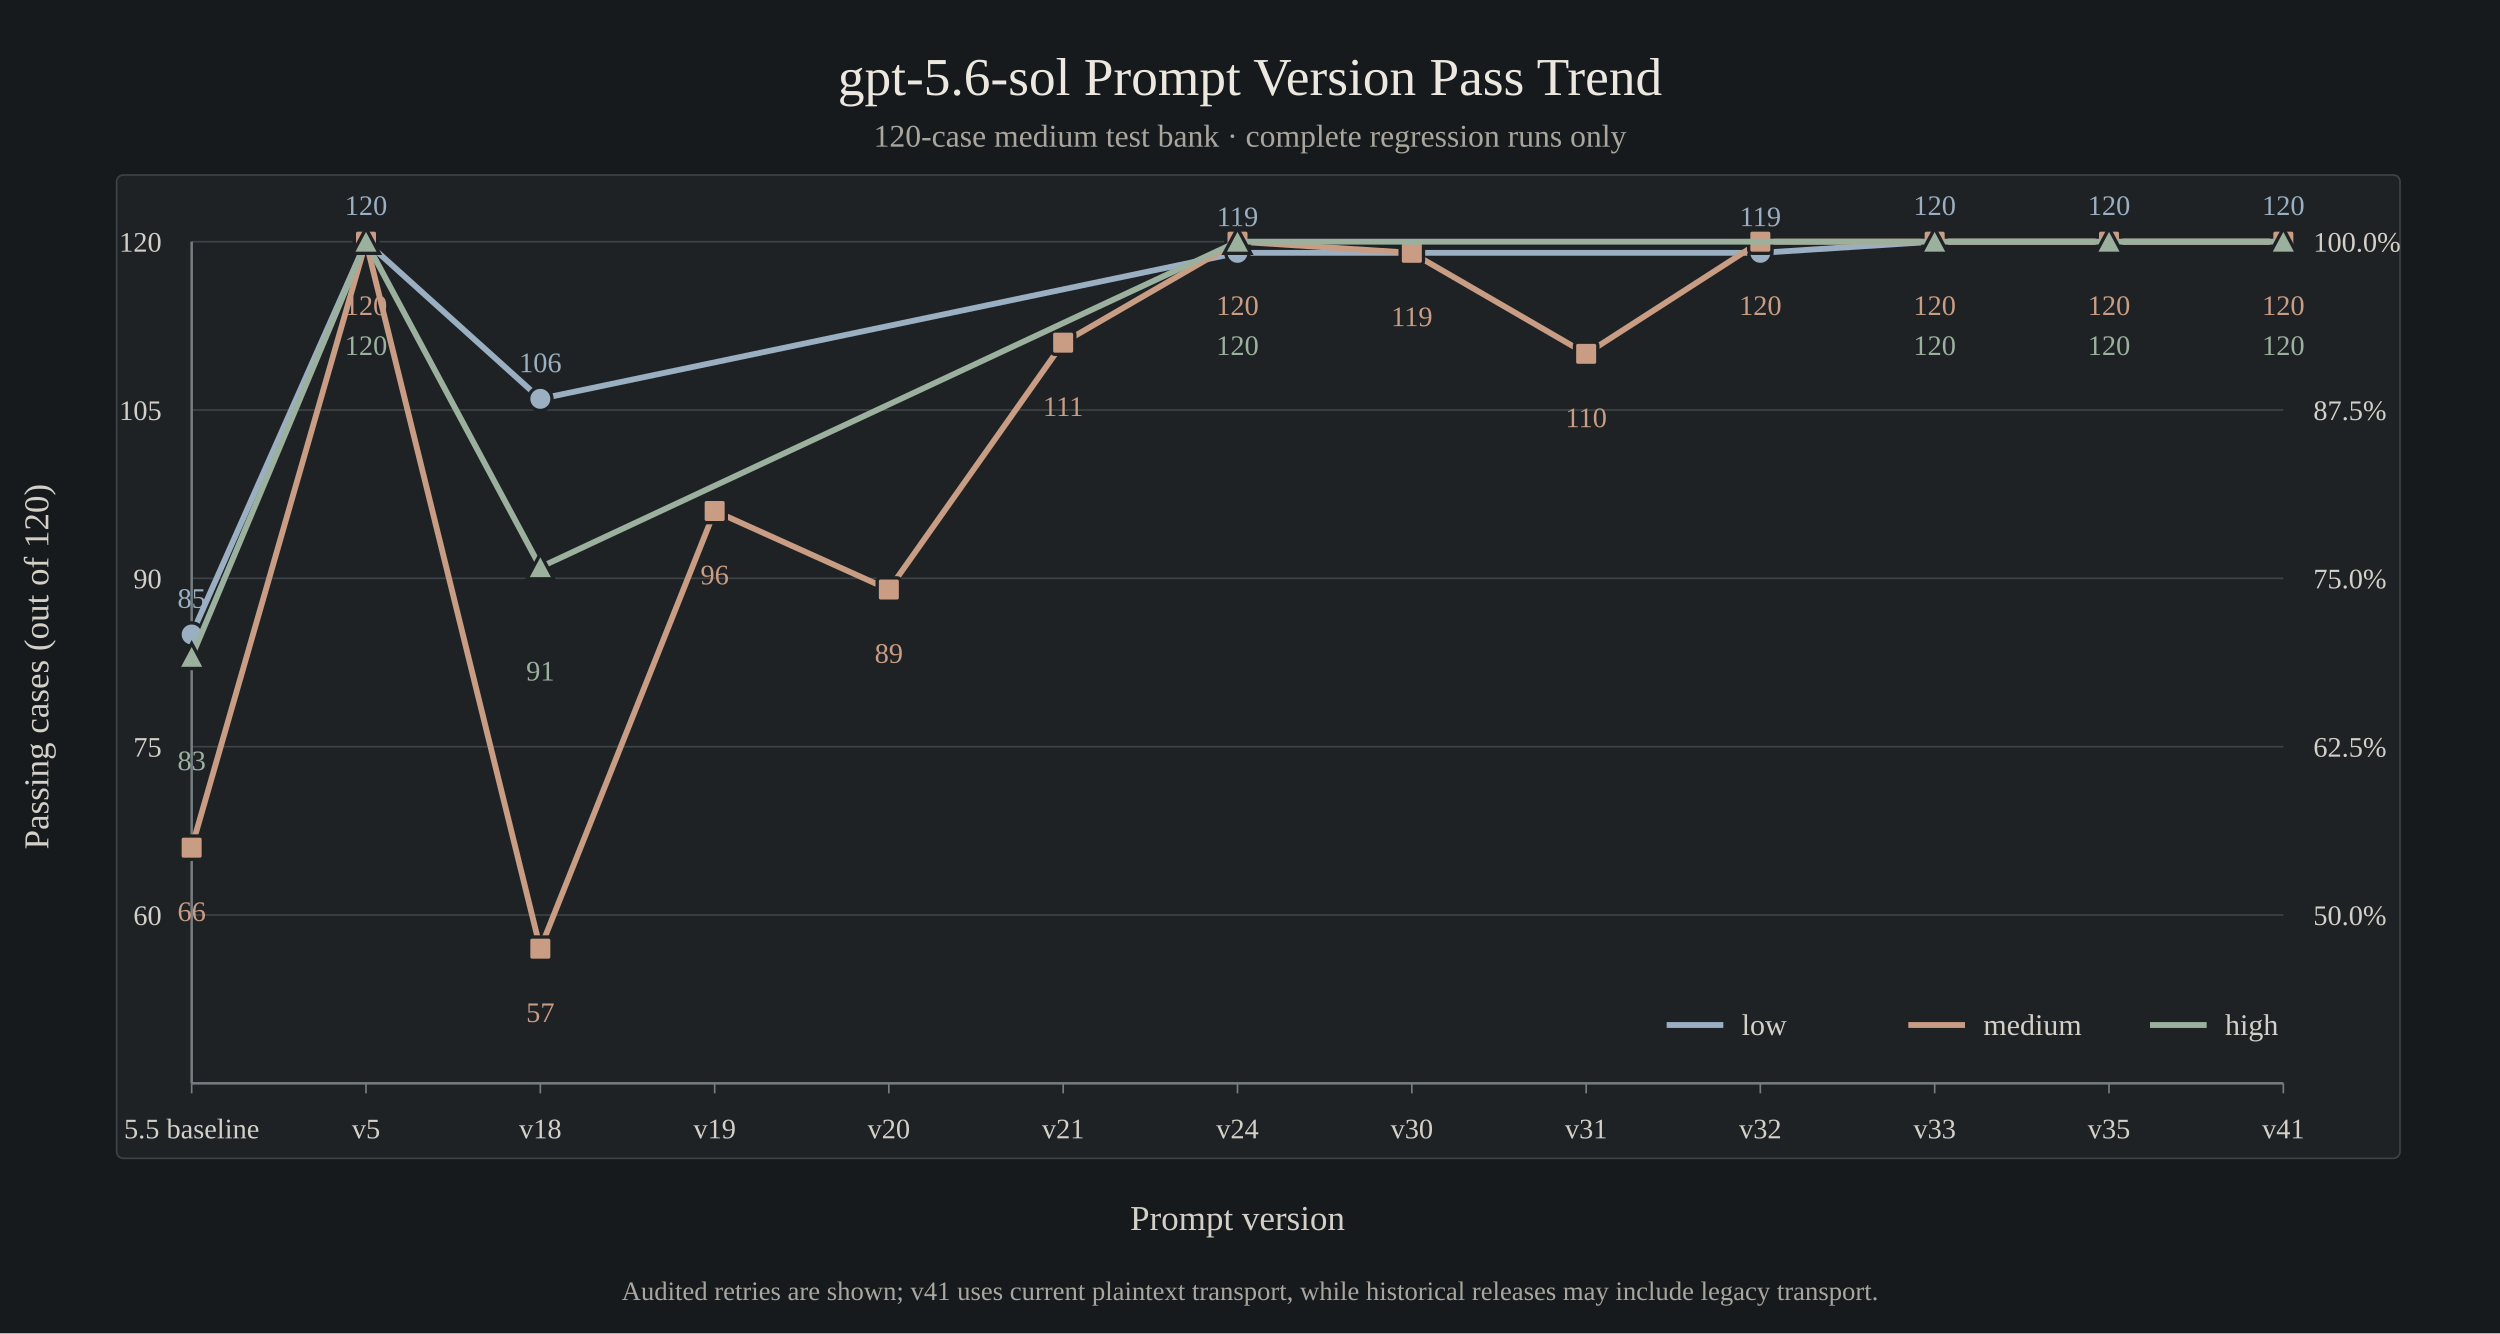
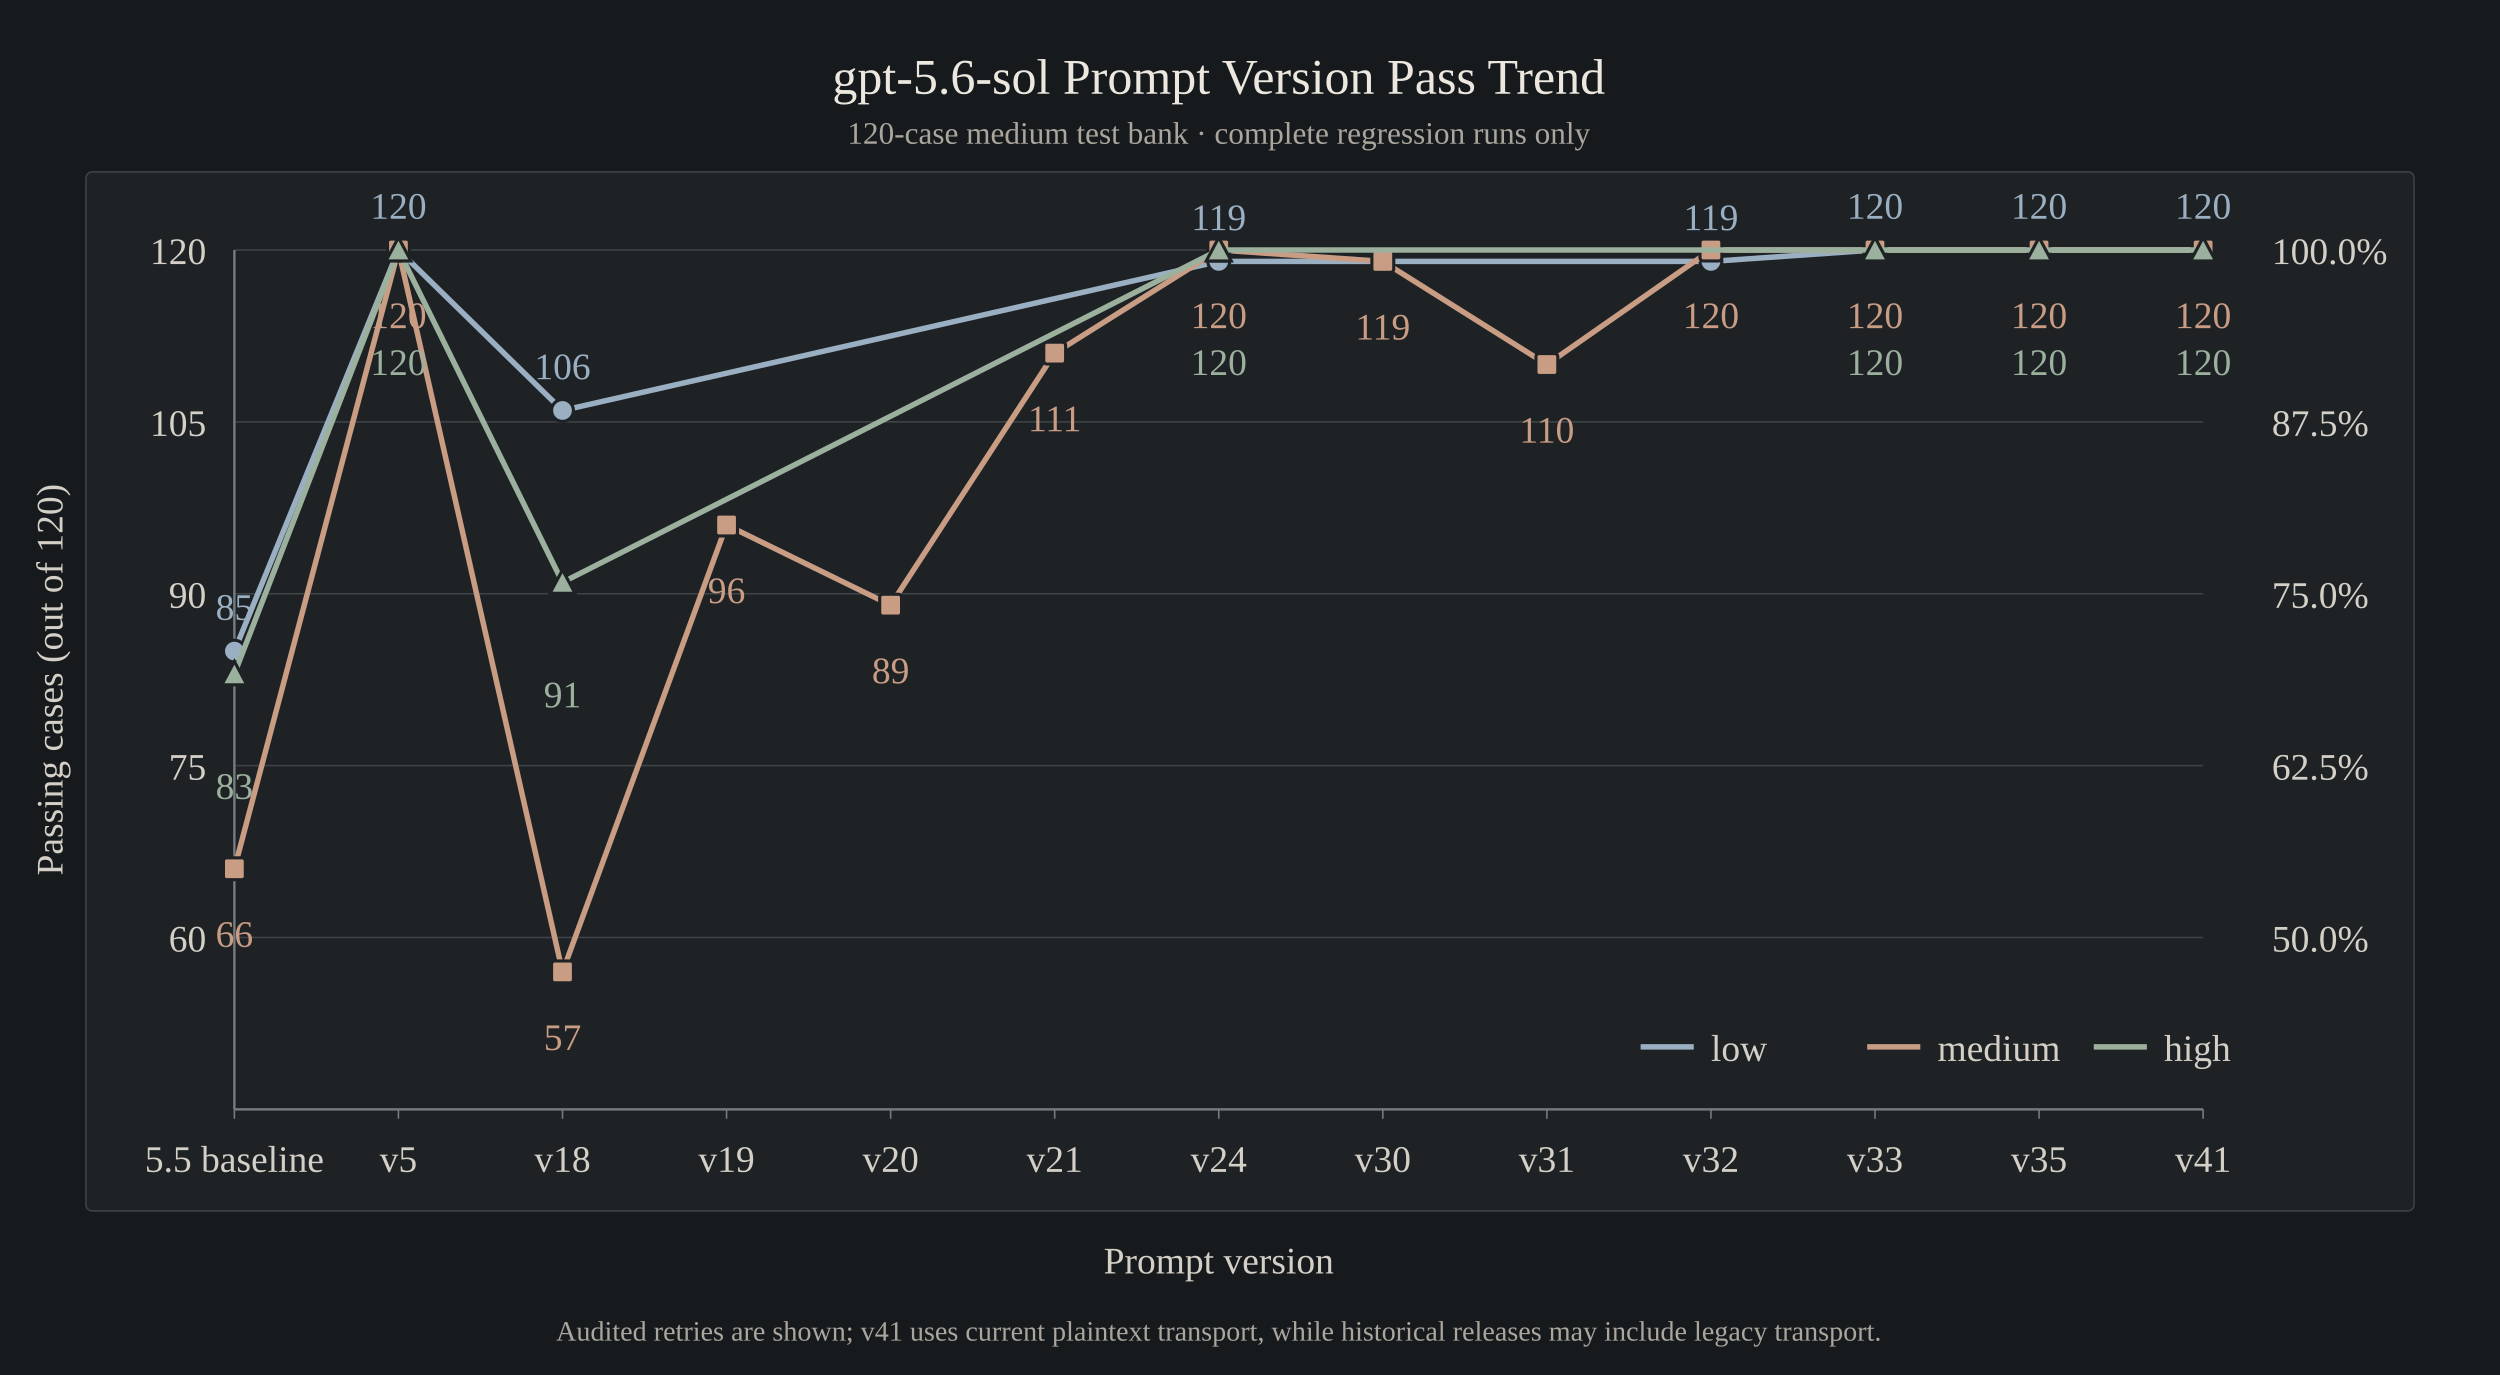
- <svg xmlns="http://www.w3.org/2000/svg" width="1500" height="800" viewBox="0 0 1500 800" role="img" aria-labelledby="title desc">
-   <rect width="1500" height="800" fill="#171A1D" />
-   <rect x="70" y="105" width="1370" height="590" rx="4" fill="#1E2225" stroke="#3D4346" />
+ <svg xmlns="http://www.w3.org/2000/svg" width="1600" height="880" viewBox="0 0 1600 880" role="img" aria-labelledby="title desc">
+   <rect width="1600" height="880" fill="#171A1D" />
+   <rect x="55" y="110" width="1490" height="665" rx="4" fill="#1E2225" stroke="#3D4346" />
  <g font-family="Charter,Georgia,Times New Roman,STSong,Songti SC,Noto Serif CJK SC,serif">
-     <text x="750" y="57" text-anchor="middle" font-size="32" font-weight="500" fill="#ECE8DF">gpt-5.6-sol Prompt Version Pass Trend</text>
-     <text x="750" y="88" text-anchor="middle" font-size="19" fill="#AAA69E">120-case medium test bank · complete regression runs only</text>
-     <line x1="115" y1="549.0" x2="1370" y2="549.0" stroke="#3D4346" stroke-width="1" />
-     <text x="97" y="555.0" text-anchor="end" font-size="17" fill="#D4D0C7">60</text>
-     <text x="1388" y="555.0" font-size="17" fill="#D4D0C7">50.0%</text>
-     <line x1="115" y1="448.0" x2="1370" y2="448.0" stroke="#3D4346" stroke-width="1" />
-     <text x="97" y="454.0" text-anchor="end" font-size="17" fill="#D4D0C7">75</text>
-     <text x="1388" y="454.0" font-size="17" fill="#D4D0C7">62.5%</text>
-     <line x1="115" y1="347.0" x2="1370" y2="347.0" stroke="#3D4346" stroke-width="1" />
-     <text x="97" y="353.0" text-anchor="end" font-size="17" fill="#D4D0C7">90</text>
-     <text x="1388" y="353.0" font-size="17" fill="#D4D0C7">75.0%</text>
-     <line x1="115" y1="246.0" x2="1370" y2="246.0" stroke="#3D4346" stroke-width="1" />
-     <text x="97" y="252.0" text-anchor="end" font-size="17" fill="#D4D0C7">105</text>
-     <text x="1388" y="252.0" font-size="17" fill="#D4D0C7">87.5%</text>
-     <line x1="115" y1="145.0" x2="1370" y2="145.0" stroke="#3D4346" stroke-width="1" />
-     <text x="97" y="151.0" text-anchor="end" font-size="17" fill="#D4D0C7">120</text>
-     <text x="1388" y="151.0" font-size="17" fill="#D4D0C7">100.0%</text>
-     <line x1="115" y1="145" x2="115" y2="650" stroke="#777E81" stroke-width="1.5" />
-     <line x1="115" y1="650" x2="1370" y2="650" stroke="#777E81" stroke-width="1.5" />
-     <line x1="115.0" y1="650" x2="115.0" y2="656" stroke="#777E81" />
-     <text x="115.0" y="683" text-anchor="middle" font-size="17" fill="#D4D0C7">5.5 baseline</text>
-     <line x1="219.6" y1="650" x2="219.6" y2="656" stroke="#777E81" />
-     <text x="219.6" y="683" text-anchor="middle" font-size="17" fill="#D4D0C7">v5</text>
-     <line x1="324.2" y1="650" x2="324.2" y2="656" stroke="#777E81" />
-     <text x="324.2" y="683" text-anchor="middle" font-size="17" fill="#D4D0C7">v18</text>
-     <line x1="428.8" y1="650" x2="428.8" y2="656" stroke="#777E81" />
-     <text x="428.8" y="683" text-anchor="middle" font-size="17" fill="#D4D0C7">v19</text>
-     <line x1="533.3" y1="650" x2="533.3" y2="656" stroke="#777E81" />
-     <text x="533.3" y="683" text-anchor="middle" font-size="17" fill="#D4D0C7">v20</text>
-     <line x1="637.9" y1="650" x2="637.9" y2="656" stroke="#777E81" />
-     <text x="637.9" y="683" text-anchor="middle" font-size="17" fill="#D4D0C7">v21</text>
-     <line x1="742.5" y1="650" x2="742.5" y2="656" stroke="#777E81" />
-     <text x="742.5" y="683" text-anchor="middle" font-size="17" fill="#D4D0C7">v24</text>
-     <line x1="847.1" y1="650" x2="847.1" y2="656" stroke="#777E81" />
-     <text x="847.1" y="683" text-anchor="middle" font-size="17" fill="#D4D0C7">v30</text>
-     <line x1="951.7" y1="650" x2="951.7" y2="656" stroke="#777E81" />
-     <text x="951.7" y="683" text-anchor="middle" font-size="17" fill="#D4D0C7">v31</text>
-     <line x1="1056.2" y1="650" x2="1056.2" y2="656" stroke="#777E81" />
-     <text x="1056.2" y="683" text-anchor="middle" font-size="17" fill="#D4D0C7">v32</text>
-     <line x1="1160.8" y1="650" x2="1160.8" y2="656" stroke="#777E81" />
-     <text x="1160.8" y="683" text-anchor="middle" font-size="17" fill="#D4D0C7">v33</text>
-     <line x1="1265.4" y1="650" x2="1265.4" y2="656" stroke="#777E81" />
-     <text x="1265.4" y="683" text-anchor="middle" font-size="17" fill="#D4D0C7">v35</text>
-     <line x1="1370.0" y1="650" x2="1370.0" y2="656" stroke="#777E81" />
-     <text x="1370.0" y="683" text-anchor="middle" font-size="17" fill="#D4D0C7">v41</text>
-     <text x="742.5" y="738" text-anchor="middle" font-size="21" fill="#D4D0C7">Prompt version</text>
-     <text x="29" y="400" transform="rotate(-90 29 400)" text-anchor="middle" font-size="21" fill="#D4D0C7">Passing cases (out of 120)</text>
-     <polyline points="115.0,380.7 219.6,145.0 324.2,239.3 742.5,151.7 1056.2,151.7 1160.8,145.0 1265.4,145.0 1370.0,145.0" fill="none" stroke="#9AAFC2" stroke-width="3.5" stroke-linecap="round" stroke-linejoin="round" />
-     <circle cx="115.0" cy="380.7" r="7" fill="#9AAFC2" stroke="#1E2225" stroke-width="2" />
-     <text x="115.0" y="364.7" text-anchor="middle" font-size="17" font-weight="500" fill="#9AAFC2">85</text>
-     <circle cx="219.6" cy="145.0" r="7" fill="#9AAFC2" stroke="#1E2225" stroke-width="2" />
-     <text x="219.6" y="129.0" text-anchor="middle" font-size="17" font-weight="500" fill="#9AAFC2">120</text>
-     <circle cx="324.2" cy="239.3" r="7" fill="#9AAFC2" stroke="#1E2225" stroke-width="2" />
-     <text x="324.2" y="223.3" text-anchor="middle" font-size="17" font-weight="500" fill="#9AAFC2">106</text>
-     <circle cx="742.5" cy="151.7" r="7" fill="#9AAFC2" stroke="#1E2225" stroke-width="2" />
-     <text x="742.5" y="135.7" text-anchor="middle" font-size="17" font-weight="500" fill="#9AAFC2">119</text>
-     <circle cx="1056.2" cy="151.7" r="7" fill="#9AAFC2" stroke="#1E2225" stroke-width="2" />
-     <text x="1056.2" y="135.7" text-anchor="middle" font-size="17" font-weight="500" fill="#9AAFC2">119</text>
-     <circle cx="1160.8" cy="145.0" r="7" fill="#9AAFC2" stroke="#1E2225" stroke-width="2" />
-     <text x="1160.8" y="129.0" text-anchor="middle" font-size="17" font-weight="500" fill="#9AAFC2">120</text>
-     <circle cx="1265.4" cy="145.0" r="7" fill="#9AAFC2" stroke="#1E2225" stroke-width="2" />
-     <text x="1265.4" y="129.0" text-anchor="middle" font-size="17" font-weight="500" fill="#9AAFC2">120</text>
-     <circle cx="1370.0" cy="145.0" r="7" fill="#9AAFC2" stroke="#1E2225" stroke-width="2" />
-     <text x="1370.0" y="129.0" text-anchor="middle" font-size="17" font-weight="500" fill="#9AAFC2">120</text>
-     <polyline points="115.0,508.6 219.6,145.0 324.2,569.2 428.8,306.6 533.3,353.7 637.9,205.6 742.5,145.0 847.1,151.7 951.7,212.3 1056.2,145.0 1160.8,145.0 1265.4,145.0 1370.0,145.0" fill="none" stroke="#C99C84" stroke-width="3.5" stroke-linecap="round" stroke-linejoin="round" />
-     <rect x="108.0" y="501.6" width="14" height="14" rx="2" fill="#C99C84" stroke="#1E2225" stroke-width="2" />
-     <text x="115.0" y="552.6" text-anchor="middle" font-size="17" font-weight="500" fill="#C99C84">66</text>
-     <rect x="212.6" y="138.0" width="14" height="14" rx="2" fill="#C99C84" stroke="#1E2225" stroke-width="2" />
-     <text x="219.6" y="189.0" text-anchor="middle" font-size="17" font-weight="500" fill="#C99C84">120</text>
-     <rect x="317.2" y="562.2" width="14" height="14" rx="2" fill="#C99C84" stroke="#1E2225" stroke-width="2" />
-     <text x="324.2" y="613.2" text-anchor="middle" font-size="17" font-weight="500" fill="#C99C84">57</text>
-     <rect x="421.8" y="299.6" width="14" height="14" rx="2" fill="#C99C84" stroke="#1E2225" stroke-width="2" />
-     <text x="428.8" y="350.6" text-anchor="middle" font-size="17" font-weight="500" fill="#C99C84">96</text>
-     <rect x="526.3" y="346.7" width="14" height="14" rx="2" fill="#C99C84" stroke="#1E2225" stroke-width="2" />
-     <text x="533.3" y="397.7" text-anchor="middle" font-size="17" font-weight="500" fill="#C99C84">89</text>
-     <rect x="630.9" y="198.6" width="14" height="14" rx="2" fill="#C99C84" stroke="#1E2225" stroke-width="2" />
-     <text x="637.9" y="249.6" text-anchor="middle" font-size="17" font-weight="500" fill="#C99C84">111</text>
-     <rect x="735.5" y="138.0" width="14" height="14" rx="2" fill="#C99C84" stroke="#1E2225" stroke-width="2" />
-     <text x="742.5" y="189.0" text-anchor="middle" font-size="17" font-weight="500" fill="#C99C84">120</text>
-     <rect x="840.1" y="144.7" width="14" height="14" rx="2" fill="#C99C84" stroke="#1E2225" stroke-width="2" />
-     <text x="847.1" y="195.7" text-anchor="middle" font-size="17" font-weight="500" fill="#C99C84">119</text>
-     <rect x="944.7" y="205.3" width="14" height="14" rx="2" fill="#C99C84" stroke="#1E2225" stroke-width="2" />
-     <text x="951.7" y="256.3" text-anchor="middle" font-size="17" font-weight="500" fill="#C99C84">110</text>
-     <rect x="1049.2" y="138.0" width="14" height="14" rx="2" fill="#C99C84" stroke="#1E2225" stroke-width="2" />
-     <text x="1056.2" y="189.0" text-anchor="middle" font-size="17" font-weight="500" fill="#C99C84">120</text>
-     <rect x="1153.8" y="138.0" width="14" height="14" rx="2" fill="#C99C84" stroke="#1E2225" stroke-width="2" />
-     <text x="1160.8" y="189.0" text-anchor="middle" font-size="17" font-weight="500" fill="#C99C84">120</text>
-     <rect x="1258.4" y="138.0" width="14" height="14" rx="2" fill="#C99C84" stroke="#1E2225" stroke-width="2" />
-     <text x="1265.4" y="189.0" text-anchor="middle" font-size="17" font-weight="500" fill="#C99C84">120</text>
-     <rect x="1363.0" y="138.0" width="14" height="14" rx="2" fill="#C99C84" stroke="#1E2225" stroke-width="2" />
-     <text x="1370.0" y="189.0" text-anchor="middle" font-size="17" font-weight="500" fill="#C99C84">120</text>
-     <polyline points="115.0,394.1 219.6,145.0 324.2,340.3 742.5,145.0 1160.8,145.0 1265.4,145.0 1370.0,145.0" fill="none" stroke="#9BB19E" stroke-width="3.5" stroke-linecap="round" stroke-linejoin="round" />
-     <path d="M 115.0 386.1 L 107.0 401.1 L 123.0 401.1 Z" fill="#9BB19E" stroke="#1E2225" stroke-width="2" />
-     <text x="115.0" y="462.1" text-anchor="middle" font-size="17" font-weight="500" fill="#9BB19E">83</text>
-     <path d="M 219.6 137.0 L 211.6 152.0 L 227.6 152.0 Z" fill="#9BB19E" stroke="#1E2225" stroke-width="2" />
-     <text x="219.6" y="213.0" text-anchor="middle" font-size="17" font-weight="500" fill="#9BB19E">120</text>
-     <path d="M 324.2 332.3 L 316.2 347.3 L 332.2 347.3 Z" fill="#9BB19E" stroke="#1E2225" stroke-width="2" />
-     <text x="324.2" y="408.3" text-anchor="middle" font-size="17" font-weight="500" fill="#9BB19E">91</text>
-     <path d="M 742.5 137.0 L 734.5 152.0 L 750.5 152.0 Z" fill="#9BB19E" stroke="#1E2225" stroke-width="2" />
-     <text x="742.5" y="213.0" text-anchor="middle" font-size="17" font-weight="500" fill="#9BB19E">120</text>
-     <path d="M 1160.8 137.0 L 1152.8 152.0 L 1168.8 152.0 Z" fill="#9BB19E" stroke="#1E2225" stroke-width="2" />
-     <text x="1160.8" y="213.0" text-anchor="middle" font-size="17" font-weight="500" fill="#9BB19E">120</text>
-     <path d="M 1265.4 137.0 L 1257.4 152.0 L 1273.4 152.0 Z" fill="#9BB19E" stroke="#1E2225" stroke-width="2" />
-     <text x="1265.4" y="213.0" text-anchor="middle" font-size="17" font-weight="500" fill="#9BB19E">120</text>
-     <path d="M 1370.0 137.0 L 1362.0 152.0 L 1378.0 152.0 Z" fill="#9BB19E" stroke="#1E2225" stroke-width="2" />
-     <text x="1370.0" y="213.0" text-anchor="middle" font-size="17" font-weight="500" fill="#9BB19E">120</text>
-     <line x1="1000" y1="615" x2="1034" y2="615" stroke="#9AAFC2" stroke-width="3.5" />
-     <text x="1045" y="621" font-size="18" fill="#D4D0C7">low</text>
-     <line x1="1145" y1="615" x2="1179" y2="615" stroke="#C99C84" stroke-width="3.5" />
-     <text x="1190" y="621" font-size="18" fill="#D4D0C7">medium</text>
-     <line x1="1290" y1="615" x2="1324" y2="615" stroke="#9BB19E" stroke-width="3.5" />
-     <text x="1335" y="621" font-size="18" fill="#D4D0C7">high</text>
-     <text x="750" y="780" text-anchor="middle" font-size="16" fill="#AAA69E">Audited retries are shown; v41 uses current plaintext transport, while historical releases may include legacy transport.</text>
+     <text x="780" y="60" text-anchor="middle" font-size="32" font-weight="500" fill="#ECE8DF">gpt-5.6-sol Prompt Version Pass Trend</text>
+     <text x="780" y="92" text-anchor="middle" font-size="20" fill="#AAA69E">120-case medium test bank · complete regression runs only</text>
+     <line x1="150" y1="600.0" x2="1410" y2="600.0" stroke="#3D4346" stroke-width="1" />
+     <text x="132" y="609.0" text-anchor="end" font-size="24" fill="#D4D0C7">60</text>
+     <text x="1454" y="609.0" font-size="24" fill="#D4D0C7">50.0%</text>
+     <line x1="150" y1="490.0" x2="1410" y2="490.0" stroke="#3D4346" stroke-width="1" />
+     <text x="132" y="499.0" text-anchor="end" font-size="24" fill="#D4D0C7">75</text>
+     <text x="1454" y="499.0" font-size="24" fill="#D4D0C7">62.5%</text>
+     <line x1="150" y1="380.0" x2="1410" y2="380.0" stroke="#3D4346" stroke-width="1" />
+     <text x="132" y="389.0" text-anchor="end" font-size="24" fill="#D4D0C7">90</text>
+     <text x="1454" y="389.0" font-size="24" fill="#D4D0C7">75.0%</text>
+     <line x1="150" y1="270.0" x2="1410" y2="270.0" stroke="#3D4346" stroke-width="1" />
+     <text x="132" y="279.0" text-anchor="end" font-size="24" fill="#D4D0C7">105</text>
+     <text x="1454" y="279.0" font-size="24" fill="#D4D0C7">87.5%</text>
+     <line x1="150" y1="160.0" x2="1410" y2="160.0" stroke="#3D4346" stroke-width="1" />
+     <text x="132" y="169.0" text-anchor="end" font-size="24" fill="#D4D0C7">120</text>
+     <text x="1454" y="169.0" font-size="24" fill="#D4D0C7">100.0%</text>
+     <line x1="150" y1="160" x2="150" y2="710" stroke="#777E81" stroke-width="1.5" />
+     <line x1="150" y1="710" x2="1410" y2="710" stroke="#777E81" stroke-width="1.5" />
+     <line x1="150.0" y1="710" x2="150.0" y2="716" stroke="#777E81" />
+     <text x="150.0" y="750" text-anchor="middle" font-size="24" fill="#D4D0C7">5.5 baseline</text>
+     <line x1="255.0" y1="710" x2="255.0" y2="716" stroke="#777E81" />
+     <text x="255.0" y="750" text-anchor="middle" font-size="24" fill="#D4D0C7">v5</text>
+     <line x1="360.0" y1="710" x2="360.0" y2="716" stroke="#777E81" />
+     <text x="360.0" y="750" text-anchor="middle" font-size="24" fill="#D4D0C7">v18</text>
+     <line x1="465.0" y1="710" x2="465.0" y2="716" stroke="#777E81" />
+     <text x="465.0" y="750" text-anchor="middle" font-size="24" fill="#D4D0C7">v19</text>
+     <line x1="570.0" y1="710" x2="570.0" y2="716" stroke="#777E81" />
+     <text x="570.0" y="750" text-anchor="middle" font-size="24" fill="#D4D0C7">v20</text>
+     <line x1="675.0" y1="710" x2="675.0" y2="716" stroke="#777E81" />
+     <text x="675.0" y="750" text-anchor="middle" font-size="24" fill="#D4D0C7">v21</text>
+     <line x1="780.0" y1="710" x2="780.0" y2="716" stroke="#777E81" />
+     <text x="780.0" y="750" text-anchor="middle" font-size="24" fill="#D4D0C7">v24</text>
+     <line x1="885.0" y1="710" x2="885.0" y2="716" stroke="#777E81" />
+     <text x="885.0" y="750" text-anchor="middle" font-size="24" fill="#D4D0C7">v30</text>
+     <line x1="990.0" y1="710" x2="990.0" y2="716" stroke="#777E81" />
+     <text x="990.0" y="750" text-anchor="middle" font-size="24" fill="#D4D0C7">v31</text>
+     <line x1="1095.0" y1="710" x2="1095.0" y2="716" stroke="#777E81" />
+     <text x="1095.0" y="750" text-anchor="middle" font-size="24" fill="#D4D0C7">v32</text>
+     <line x1="1200.0" y1="710" x2="1200.0" y2="716" stroke="#777E81" />
+     <text x="1200.0" y="750" text-anchor="middle" font-size="24" fill="#D4D0C7">v33</text>
+     <line x1="1305.0" y1="710" x2="1305.0" y2="716" stroke="#777E81" />
+     <text x="1305.0" y="750" text-anchor="middle" font-size="24" fill="#D4D0C7">v35</text>
+     <line x1="1410.0" y1="710" x2="1410.0" y2="716" stroke="#777E81" />
+     <text x="1410.0" y="750" text-anchor="middle" font-size="24" fill="#D4D0C7">v41</text>
+     <text x="780.0" y="815" text-anchor="middle" font-size="24" fill="#D4D0C7">Prompt version</text>
+     <text x="40" y="435" transform="rotate(-90 40 435)" text-anchor="middle" font-size="24" fill="#D4D0C7">Passing cases (out of 120)</text>
+     <polyline points="150.0,416.7 255.0,160.0 360.0,262.7 780.0,167.3 1095.0,167.3 1200.0,160.0 1305.0,160.0 1410.0,160.0" fill="none" stroke="#9AAFC2" stroke-width="3.5" stroke-linecap="round" stroke-linejoin="round" />
+     <circle cx="150.0" cy="416.7" r="7" fill="#9AAFC2" stroke="#1E2225" stroke-width="2" />
+     <text x="150.0" y="396.7" text-anchor="middle" font-size="24" font-weight="500" fill="#9AAFC2">85</text>
+     <circle cx="255.0" cy="160.0" r="7" fill="#9AAFC2" stroke="#1E2225" stroke-width="2" />
+     <text x="255.0" y="140.0" text-anchor="middle" font-size="24" font-weight="500" fill="#9AAFC2">120</text>
+     <circle cx="360.0" cy="262.7" r="7" fill="#9AAFC2" stroke="#1E2225" stroke-width="2" />
+     <text x="360.0" y="242.7" text-anchor="middle" font-size="24" font-weight="500" fill="#9AAFC2">106</text>
+     <circle cx="780.0" cy="167.3" r="7" fill="#9AAFC2" stroke="#1E2225" stroke-width="2" />
+     <text x="780.0" y="147.3" text-anchor="middle" font-size="24" font-weight="500" fill="#9AAFC2">119</text>
+     <circle cx="1095.0" cy="167.3" r="7" fill="#9AAFC2" stroke="#1E2225" stroke-width="2" />
+     <text x="1095.0" y="147.3" text-anchor="middle" font-size="24" font-weight="500" fill="#9AAFC2">119</text>
+     <circle cx="1200.0" cy="160.0" r="7" fill="#9AAFC2" stroke="#1E2225" stroke-width="2" />
+     <text x="1200.0" y="140.0" text-anchor="middle" font-size="24" font-weight="500" fill="#9AAFC2">120</text>
+     <circle cx="1305.0" cy="160.0" r="7" fill="#9AAFC2" stroke="#1E2225" stroke-width="2" />
+     <text x="1305.0" y="140.0" text-anchor="middle" font-size="24" font-weight="500" fill="#9AAFC2">120</text>
+     <circle cx="1410.0" cy="160.0" r="7" fill="#9AAFC2" stroke="#1E2225" stroke-width="2" />
+     <text x="1410.0" y="140.0" text-anchor="middle" font-size="24" font-weight="500" fill="#9AAFC2">120</text>
+     <polyline points="150.0,556.0 255.0,160.0 360.0,622.0 465.0,336.0 570.0,387.3 675.0,226.0 780.0,160.0 885.0,167.3 990.0,233.3 1095.0,160.0 1200.0,160.0 1305.0,160.0 1410.0,160.0" fill="none" stroke="#C99C84" stroke-width="3.5" stroke-linecap="round" stroke-linejoin="round" />
+     <rect x="143.0" y="549.0" width="14" height="14" rx="2" fill="#C99C84" stroke="#1E2225" stroke-width="2" />
+     <text x="150.0" y="606.0" text-anchor="middle" font-size="24" font-weight="500" fill="#C99C84">66</text>
+     <rect x="248.0" y="153.0" width="14" height="14" rx="2" fill="#C99C84" stroke="#1E2225" stroke-width="2" />
+     <text x="255.0" y="210.0" text-anchor="middle" font-size="24" font-weight="500" fill="#C99C84">120</text>
+     <rect x="353.0" y="615.0" width="14" height="14" rx="2" fill="#C99C84" stroke="#1E2225" stroke-width="2" />
+     <text x="360.0" y="672.0" text-anchor="middle" font-size="24" font-weight="500" fill="#C99C84">57</text>
+     <rect x="458.0" y="329.0" width="14" height="14" rx="2" fill="#C99C84" stroke="#1E2225" stroke-width="2" />
+     <text x="465.0" y="386.0" text-anchor="middle" font-size="24" font-weight="500" fill="#C99C84">96</text>
+     <rect x="563.0" y="380.3" width="14" height="14" rx="2" fill="#C99C84" stroke="#1E2225" stroke-width="2" />
+     <text x="570.0" y="437.3" text-anchor="middle" font-size="24" font-weight="500" fill="#C99C84">89</text>
+     <rect x="668.0" y="219.0" width="14" height="14" rx="2" fill="#C99C84" stroke="#1E2225" stroke-width="2" />
+     <text x="675.0" y="276.0" text-anchor="middle" font-size="24" font-weight="500" fill="#C99C84">111</text>
+     <rect x="773.0" y="153.0" width="14" height="14" rx="2" fill="#C99C84" stroke="#1E2225" stroke-width="2" />
+     <text x="780.0" y="210.0" text-anchor="middle" font-size="24" font-weight="500" fill="#C99C84">120</text>
+     <rect x="878.0" y="160.3" width="14" height="14" rx="2" fill="#C99C84" stroke="#1E2225" stroke-width="2" />
+     <text x="885.0" y="217.3" text-anchor="middle" font-size="24" font-weight="500" fill="#C99C84">119</text>
+     <rect x="983.0" y="226.3" width="14" height="14" rx="2" fill="#C99C84" stroke="#1E2225" stroke-width="2" />
+     <text x="990.0" y="283.3" text-anchor="middle" font-size="24" font-weight="500" fill="#C99C84">110</text>
+     <rect x="1088.0" y="153.0" width="14" height="14" rx="2" fill="#C99C84" stroke="#1E2225" stroke-width="2" />
+     <text x="1095.0" y="210.0" text-anchor="middle" font-size="24" font-weight="500" fill="#C99C84">120</text>
+     <rect x="1193.0" y="153.0" width="14" height="14" rx="2" fill="#C99C84" stroke="#1E2225" stroke-width="2" />
+     <text x="1200.0" y="210.0" text-anchor="middle" font-size="24" font-weight="500" fill="#C99C84">120</text>
+     <rect x="1298.0" y="153.0" width="14" height="14" rx="2" fill="#C99C84" stroke="#1E2225" stroke-width="2" />
+     <text x="1305.0" y="210.0" text-anchor="middle" font-size="24" font-weight="500" fill="#C99C84">120</text>
+     <rect x="1403.0" y="153.0" width="14" height="14" rx="2" fill="#C99C84" stroke="#1E2225" stroke-width="2" />
+     <text x="1410.0" y="210.0" text-anchor="middle" font-size="24" font-weight="500" fill="#C99C84">120</text>
+     <polyline points="150.0,431.3 255.0,160.0 360.0,372.7 780.0,160.0 1200.0,160.0 1305.0,160.0 1410.0,160.0" fill="none" stroke="#9BB19E" stroke-width="3.5" stroke-linecap="round" stroke-linejoin="round" />
+     <path d="M 150.0 423.3 L 142.0 438.3 L 158.0 438.3 Z" fill="#9BB19E" stroke="#1E2225" stroke-width="2" />
+     <text x="150.0" y="511.3" text-anchor="middle" font-size="24" font-weight="500" fill="#9BB19E">83</text>
+     <path d="M 255.0 152.0 L 247.0 167.0 L 263.0 167.0 Z" fill="#9BB19E" stroke="#1E2225" stroke-width="2" />
+     <text x="255.0" y="240.0" text-anchor="middle" font-size="24" font-weight="500" fill="#9BB19E">120</text>
+     <path d="M 360.0 364.7 L 352.0 379.7 L 368.0 379.7 Z" fill="#9BB19E" stroke="#1E2225" stroke-width="2" />
+     <text x="360.0" y="452.7" text-anchor="middle" font-size="24" font-weight="500" fill="#9BB19E">91</text>
+     <path d="M 780.0 152.0 L 772.0 167.0 L 788.0 167.0 Z" fill="#9BB19E" stroke="#1E2225" stroke-width="2" />
+     <text x="780.0" y="240.0" text-anchor="middle" font-size="24" font-weight="500" fill="#9BB19E">120</text>
+     <path d="M 1200.0 152.0 L 1192.0 167.0 L 1208.0 167.0 Z" fill="#9BB19E" stroke="#1E2225" stroke-width="2" />
+     <text x="1200.0" y="240.0" text-anchor="middle" font-size="24" font-weight="500" fill="#9BB19E">120</text>
+     <path d="M 1305.0 152.0 L 1297.0 167.0 L 1313.0 167.0 Z" fill="#9BB19E" stroke="#1E2225" stroke-width="2" />
+     <text x="1305.0" y="240.0" text-anchor="middle" font-size="24" font-weight="500" fill="#9BB19E">120</text>
+     <path d="M 1410.0 152.0 L 1402.0 167.0 L 1418.0 167.0 Z" fill="#9BB19E" stroke="#1E2225" stroke-width="2" />
+     <text x="1410.0" y="240.0" text-anchor="middle" font-size="24" font-weight="500" fill="#9BB19E">120</text>
+     <line x1="1050" y1="670" x2="1084" y2="670" stroke="#9AAFC2" stroke-width="3.5" />
+     <text x="1095" y="679" font-size="24" fill="#D4D0C7">low</text>
+     <line x1="1195" y1="670" x2="1229" y2="670" stroke="#C99C84" stroke-width="3.5" />
+     <text x="1240" y="679" font-size="24" fill="#D4D0C7">medium</text>
+     <line x1="1340" y1="670" x2="1374" y2="670" stroke="#9BB19E" stroke-width="3.5" />
+     <text x="1385" y="679" font-size="24" fill="#D4D0C7">high</text>
+     <text x="780" y="858" text-anchor="middle" font-size="18" fill="#AAA69E">Audited retries are shown; v41 uses current plaintext transport, while historical releases may include legacy transport.</text>
  </g>
</svg>
